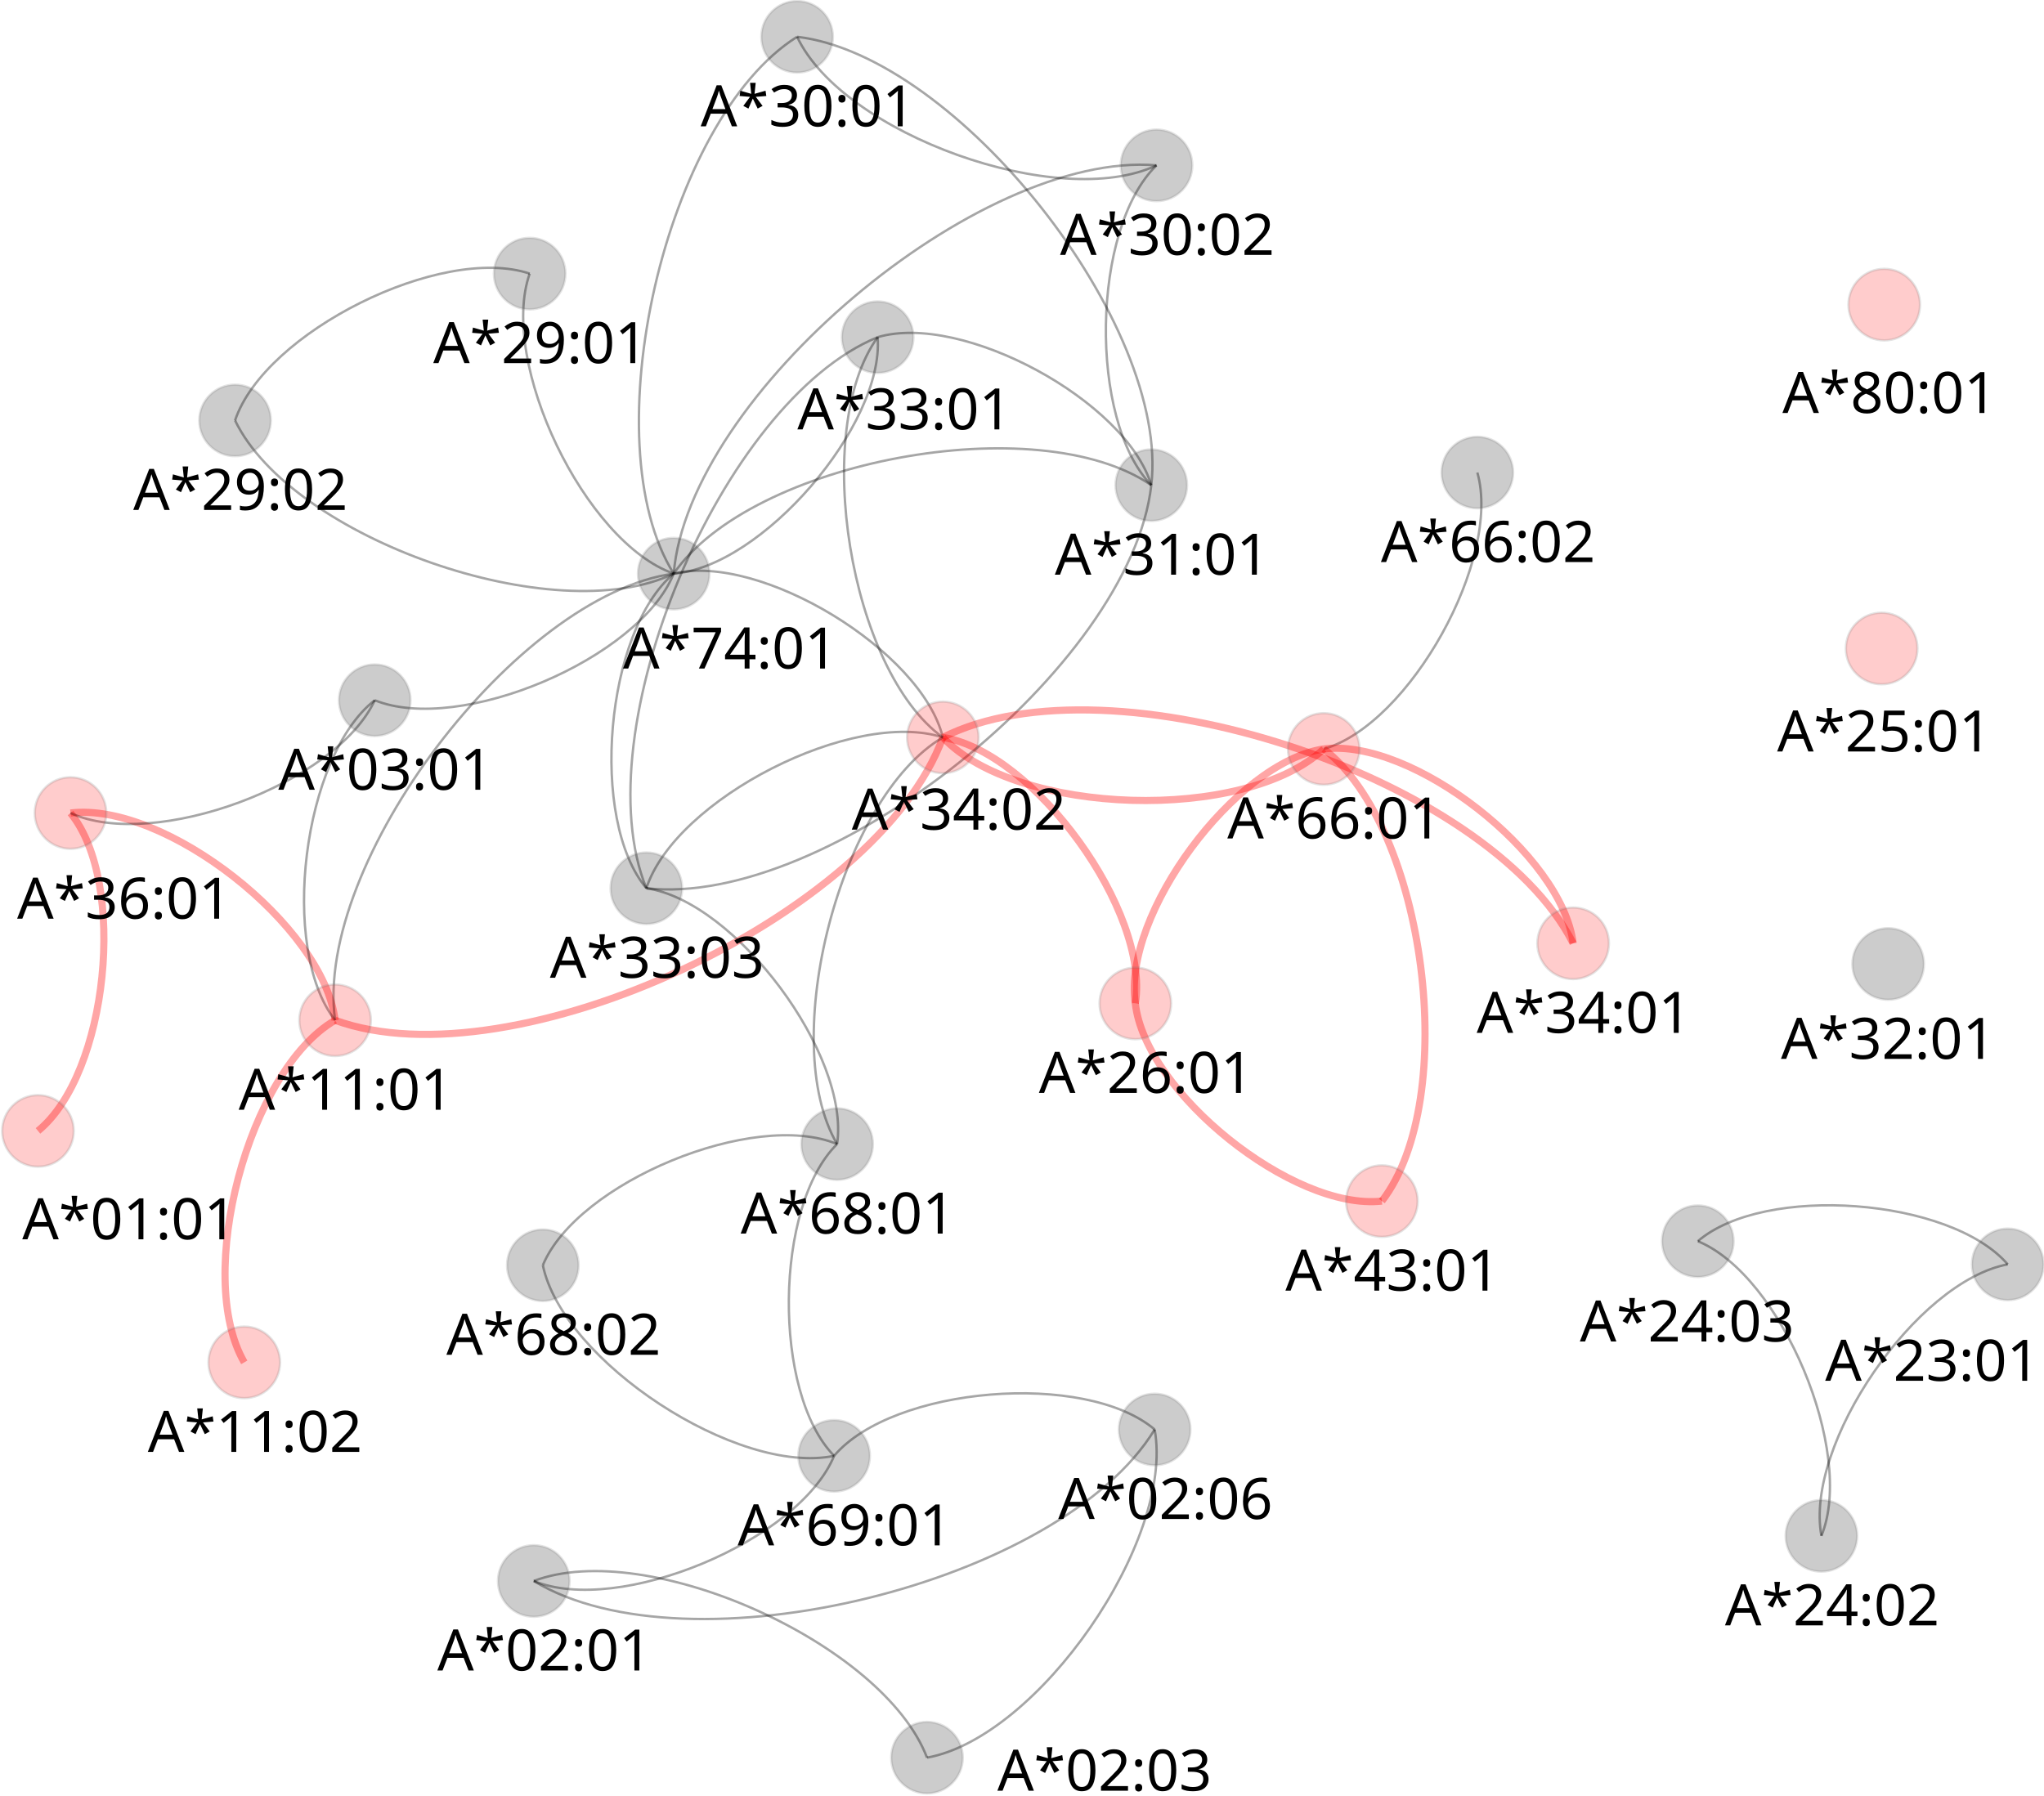
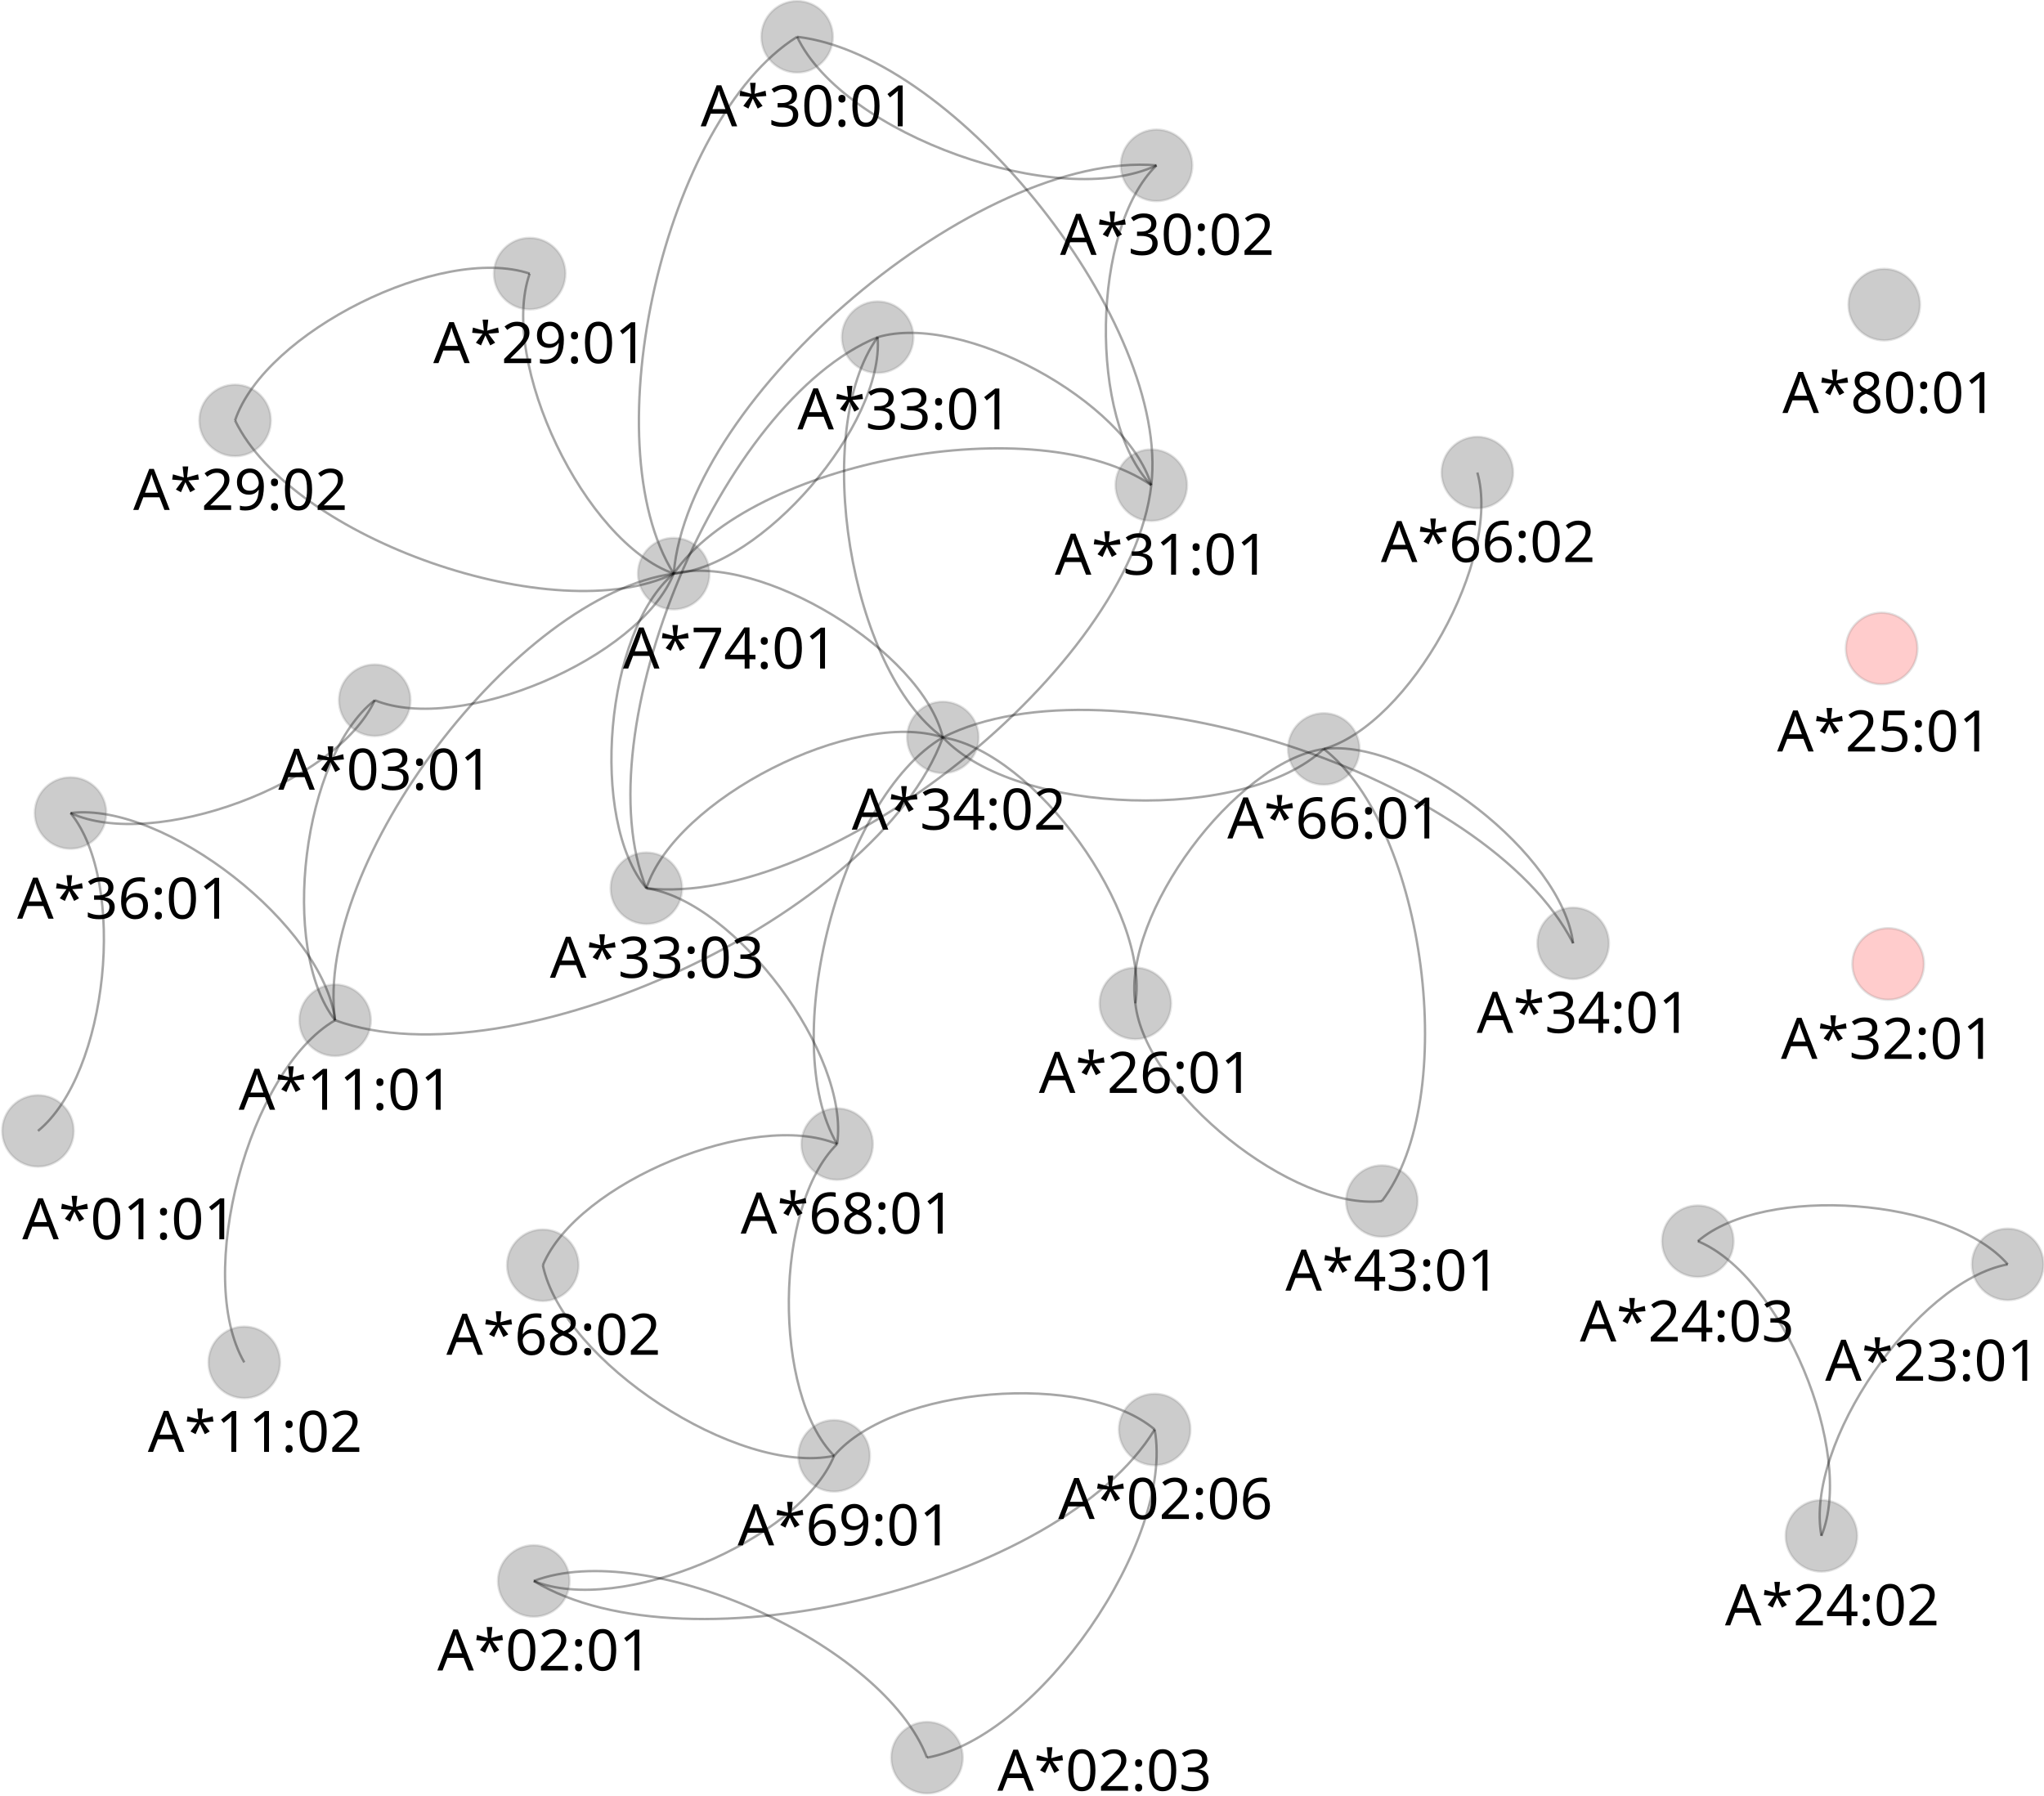
<svg xmlns="http://www.w3.org/2000/svg" contentScriptType="text/ecmascript" width="857.0" zoomAndPan="magnify" contentStyleType="text/css" viewBox="-389 -380 857 753" height="753.0" preserveAspectRatio="xMidYMid meet" version="1.1" id="svg221">
  <defs id="defs225" />
  <g id="edges">
    <path fill="none" stroke-width="1.0" d="M -290.444,-203.701 C -278.05,-240.718 -203.933,-277.654 -166.915,-265.26" class="id_A*29:02 id_A*29:01" stroke-opacity="0.349" stroke="#000000" id="path2" />
    <path fill="none" stroke-width="1.0" d="M 95.122,219.44 C 55.762,284.209 -100.43,322.323 -165.199,282.963" class="id_A*02:06 id_A*02:01" stroke-opacity="0.349" stroke="#000000" id="path4" />
    <path fill="none" stroke-width="1.0" d="M -165.199,282.963 C -117.407,264.807 -18.483,309.261 -0.326,357.053" class="id_A*02:01 id_A*02:03" stroke-opacity="0.349" stroke="#000000" id="path6" />
    <path fill="none" stroke-width="1.0" d="M 322.862,140.489 C 357.934,154.835 389.023,228.963 374.677,264.035" class="id_A*24:03 id_A*24:02" stroke-opacity="0.349" stroke="#000000" id="path8" />
    <path fill="none" stroke-width="1.0" d="M 95.903,-310.665 C 54.984,-291.308 -35.431,-323.65 -54.789,-364.569" class="id_A*30:02 id_A*30:01" stroke-opacity="0.349" stroke="#000000" id="path10" />
    <path fill="none" stroke-width="1.0" d="M 95.122,219.44 C 103.555,266.053 46.286,348.62 -0.326,357.053" class="id_A*02:06 id_A*02:03" stroke-opacity="0.349" stroke="#000000" id="path12" />
    <path fill="none" stroke-width="1.0" d="M -117.994,-7.525 C -144.815,-73.136 -86.63,-211.784 -21.019,-238.604" class="id_A*33:03 id_A*33:01" stroke-opacity="0.349" stroke="#000000" id="path14" />
    <path fill="none" stroke-width="1.0" d="M -54.789,-364.569 C 12.514,-356.665 101.612,-243.856 93.708,-176.553" class="id_A*30:01 id_A*31:01" stroke-opacity="0.349" stroke="#000000" id="path16" />
    <path fill="none" stroke-width="1.0" d="M -39.277,230.485 C -65.172,204.086 -64.416,125.647 -38.018,99.752" class="id_A*69:01 id_A*68:01" stroke-opacity="0.349" stroke="#000000" id="path18" />
    <path fill="none" stroke-width="1.0" d="M -117.994,-7.525 C -105.782,-45.037 -31.195,-82.987 6.317,-70.775" class="id_A*33:03 id_A*34:02" stroke-opacity="0.349" stroke="#000000" id="path20" />
    <path fill="none" stroke-width="1.0" d="M 93.708,-176.553 C 67.325,-203.815 68.641,-284.282 95.903,-310.665" class="id_A*31:01 id_A*30:02" stroke-opacity="0.349" stroke="#000000" id="path22" />
-     <path fill="none" stroke-width="3.0" d="M 87.02,40.76 C 81.479,3.621 128.877,-60.398 166.016,-65.938" class="id_A*26:01 id_A*66:01" stroke-opacity="0.349" stroke="#FF0000" id="path24" />
+     <path fill="none" stroke-width="1.0" d="M 87.02,40.76 C 81.479,3.621 128.877,-60.398 166.016,-65.938" class="id_A*26:01 id_A*66:01" stroke-opacity="0.349" stroke="#000000" id="path24" />
    <path fill="none" stroke-width="1.0" d="M -39.277,230.485 C -79.686,238.925 -152.961,190.971 -161.401,150.562" class="id_A*69:01 id_A*68:02" stroke-opacity="0.349" stroke="#000000" id="path26" />
    <path fill="none" stroke-width="1.0" d="M 374.677,264.035 C 367.532,225.644 414.401,157.341 452.792,150.197" class="id_A*24:02 id_A*23:01" stroke-opacity="0.349" stroke="#000000" id="path28" />
    <path fill="none" stroke-width="1.0" d="M -117.994,-7.525 C -142.087,-36.205 -135.206,-115.364 -106.527,-139.456" class="id_A*33:03 id_A*74:01" stroke-opacity="0.349" stroke="#000000" id="path30" />
    <path fill="none" stroke-width="1.0" d="M -161.401,150.562 C -146.886,115.723 -72.857,85.237 -38.018,99.752" class="id_A*68:02 id_A*68:01" stroke-opacity="0.349" stroke="#000000" id="path32" />
-     <path fill="none" stroke-width="3.0" d="M 190.387,123.669 C 153.131,127.761 91.111,78.015 87.02,40.76" class="id_A*43:01 id_A*26:01" stroke-opacity="0.349" stroke="#FF0000" id="path34" />
+     <path fill="none" stroke-width="1.0" d="M 190.387,123.669 C 153.131,127.761 91.111,78.015 87.02,40.76" class="id_A*43:01 id_A*26:01" stroke-opacity="0.349" stroke="#000000" id="path34" />
    <path fill="none" stroke-width="1.0" d="M 6.317,-70.775 C -32.716,-98.874 -49.118,-199.571 -21.019,-238.604" class="id_A*34:02 id_A*33:01" stroke-opacity="0.349" stroke="#000000" id="path36" />
    <path fill="none" stroke-width="1.0" d="M 322.862,140.489 C 350.789,116.444 428.747,122.269 452.792,150.197" class="id_A*24:03 id_A*23:01" stroke-opacity="0.349" stroke="#000000" id="path38" />
    <path fill="none" stroke-width="1.0" d="M -106.527,-139.456 C -73.899,-186.923 46.242,-209.181 93.708,-176.553" class="id_A*74:01 id_A*31:01" stroke-opacity="0.349" stroke="#000000" id="path40" />
    <path fill="none" stroke-width="1.0" d="M -106.527,-139.456 C -141.202,-194.826 -110.159,-329.894 -54.789,-364.569" class="id_A*74:01 id_A*30:01" stroke-opacity="0.349" stroke="#000000" id="path42" />
    <path fill="none" stroke-width="1.0" d="M -21.019,-238.604 C -18.291,-201.673 -69.595,-142.184 -106.527,-139.456" class="id_A*33:01 id_A*74:01" stroke-opacity="0.349" stroke="#000000" id="path44" />
-     <path fill="none" stroke-width="3.0" d="M -359.429,-39.069 C -319.864,-43.874 -253.308,8.266 -248.503,47.832" class="id_A*36:01 id_A*11:01" stroke-opacity="0.349" stroke="#FF0000" id="path46" />
-     <path fill="none" stroke-width="3.0" d="M -359.429,-39.069 C -335.498,-9.678 -343.686,70.305 -373.077,94.237" class="id_A*36:01 id_A*01:01" stroke-opacity="0.349" stroke="#FF0000" id="path48" />
-     <path fill="none" stroke-width="3.0" d="M 6.317,-70.775 C 44.764,-64.609 93.186,2.312 87.02,40.76" class="id_A*34:02 id_A*26:01" stroke-opacity="0.349" stroke="#FF0000" id="path50" />
+     <path fill="none" stroke-width="1.0" d="M -359.429,-39.069 C -319.864,-43.874 -253.308,8.266 -248.503,47.832" class="id_A*36:01 id_A*11:01" stroke-opacity="0.349" stroke="#000000" id="path46" />
+     <path fill="none" stroke-width="1.0" d="M -359.429,-39.069 C -335.498,-9.678 -343.686,70.305 -373.077,94.237" class="id_A*36:01 id_A*01:01" stroke-opacity="0.349" stroke="#000000" id="path48" />
+     <path fill="none" stroke-width="1.0" d="M 6.317,-70.775 C 44.764,-64.609 93.186,2.312 87.02,40.76" class="id_A*34:02 id_A*26:01" stroke-opacity="0.349" stroke="#000000" id="path50" />
    <path fill="none" stroke-width="1.0" d="M 230.414,-181.847 C 240.716,-145.786 202.077,-76.241 166.016,-65.938" class="id_A*66:02 id_A*66:01" stroke-opacity="0.349" stroke="#000000" id="path52" />
    <path fill="none" stroke-width="1.0" d="M -248.503,47.832 C -257.565,-18.021 -172.379,-130.394 -106.527,-139.456" class="id_A*11:01 id_A*74:01" stroke-opacity="0.349" stroke="#000000" id="path54" />
    <path fill="none" stroke-width="1.0" d="M -106.527,-139.456 C -156.159,-115.522 -266.509,-154.068 -290.444,-203.701" class="id_A*74:01 id_A*29:02" stroke-opacity="0.349" stroke="#000000" id="path56" />
    <path fill="none" stroke-width="1.0" d="M -106.527,-139.456 C -70.222,-148.289 -2.515,-107.08 6.317,-70.775" class="id_A*74:01 id_A*34:02" stroke-opacity="0.349" stroke="#000000" id="path58" />
    <path fill="none" stroke-width="1.0" d="M -106.527,-139.456 C -143.765,-152.539 -179.998,-228.022 -166.915,-265.26" class="id_A*74:01 id_A*29:01" stroke-opacity="0.349" stroke="#000000" id="path60" />
    <path fill="none" stroke-width="1.0" d="M -106.527,-139.456 C -100.282,-214.184 21.175,-316.909 95.903,-310.665" class="id_A*74:01 id_A*30:02" stroke-opacity="0.349" stroke="#000000" id="path62" />
    <path fill="none" stroke-width="1.0" d="M -106.527,-139.456 C -120.978,-103.766 -196.191,-71.909 -231.881,-86.361" class="id_A*74:01 id_A*03:01" stroke-opacity="0.349" stroke="#000000" id="path64" />
    <path fill="none" stroke-width="1.0" d="M -39.277,230.485 C -14.606,201.396 66.033,194.77 95.122,219.44" class="id_A*69:01 id_A*02:06" stroke-opacity="0.349" stroke="#000000" id="path66" />
    <path fill="none" stroke-width="1.0" d="M -231.881,-86.361 C -247.932,-51.393 -324.461,-23.017 -359.429,-39.069" class="id_A*03:01 id_A*36:01" stroke-opacity="0.349" stroke="#000000" id="path68" />
    <path fill="none" stroke-width="1.0" d="M 93.708,-176.553 C 85.174,-100.407 -41.848,1.01 -117.994,-7.525" class="id_A*31:01 id_A*33:03" stroke-opacity="0.349" stroke="#000000" id="path70" />
    <path fill="none" stroke-width="1.0" d="M -117.994,-7.525 C -80.543,-2.065 -32.558,62.302 -38.018,99.752" class="id_A*33:03 id_A*68:01" stroke-opacity="0.349" stroke="#000000" id="path72" />
    <path fill="none" stroke-width="1.0" d="M -248.503,47.832 C -272.017,17.669 -262.044,-62.847 -231.881,-86.361" class="id_A*11:01 id_A*03:01" stroke-opacity="0.349" stroke="#000000" id="path74" />
-     <path fill="none" stroke-width="3.0" d="M 6.317,-70.775 C -20.926,3.91 -173.818,75.074 -248.503,47.832" class="id_A*34:02 id_A*11:01" stroke-opacity="0.349" stroke="#FF0000" id="path76" />
+     <path fill="none" stroke-width="1.0" d="M 6.317,-70.775 C -20.926,3.91 -173.818,75.074 -248.503,47.832" class="id_A*34:02 id_A*11:01" stroke-opacity="0.349" stroke="#000000" id="path76" />
    <path fill="none" stroke-width="1.0" d="M -21.019,-238.604 C 14.337,-249.14 83.173,-211.909 93.708,-176.553" class="id_A*33:01 id_A*31:01" stroke-opacity="0.349" stroke="#000000" id="path78" />
-     <path fill="none" stroke-width="3.0" d="M 166.016,-65.938 C 203.231,-70.55 265.969,-21.645 270.58,15.57" class="id_A*66:01 id_A*34:01" stroke-opacity="0.349" stroke="#FF0000" id="path80" />
+     <path fill="none" stroke-width="1.0" d="M 166.016,-65.938 C 203.231,-70.55 265.969,-21.645 270.58,15.57" class="id_A*66:01 id_A*34:01" stroke-opacity="0.349" stroke="#000000" id="path80" />
    <path fill="none" stroke-width="1.0" d="M -38.018,99.752 C -63.256,56.78 -36.655,-45.537 6.317,-70.775" class="id_A*68:01 id_A*34:02" stroke-opacity="0.349" stroke="#000000" id="path82" />
-     <path fill="none" stroke-width="3.0" d="M 166.016,-65.938 C 133.109,-34.966 37.29,-37.868 6.317,-70.775" class="id_A*66:01 id_A*34:02" stroke-opacity="0.349" stroke="#FF0000" id="path84" />
+     <path fill="none" stroke-width="1.0" d="M 166.016,-65.938 C 133.109,-34.966 37.29,-37.868 6.317,-70.775" class="id_A*66:01 id_A*34:02" stroke-opacity="0.349" stroke="#000000" id="path84" />
    <path fill="none" stroke-width="1.0" d="M -39.277,230.485 C -53.966,266.165 -129.519,297.652 -165.199,282.963" class="id_A*69:01 id_A*02:01" stroke-opacity="0.349" stroke="#000000" id="path86" />
-     <path fill="none" stroke-width="3.0" d="M -286.58,191.291 C -307.657,154.984 -284.81,68.908 -248.503,47.832" class="id_A*11:02 id_A*11:01" stroke-opacity="0.349" stroke="#FF0000" id="path88" />
-     <path fill="none" stroke-width="3.0" d="M 166.016,-65.938 C 208.812,-32.891 223.434,80.874 190.387,123.669" class="id_A*66:01 id_A*43:01" stroke-opacity="0.349" stroke="#FF0000" id="path90" />
-     <path fill="none" stroke-width="3.0" d="M 6.317,-70.775 C 76.439,-106.359 234.996,-54.552 270.58,15.57" class="id_A*34:02 id_A*34:01" stroke-opacity="0.349" stroke="#FF0000" id="path92" />
+     <path fill="none" stroke-width="1.0" d="M -286.58,191.291 C -307.657,154.984 -284.81,68.908 -248.503,47.832" class="id_A*11:02 id_A*11:01" stroke-opacity="0.349" stroke="#000000" id="path88" />
+     <path fill="none" stroke-width="1.0" d="M 166.016,-65.938 C 208.812,-32.891 223.434,80.874 190.387,123.669" class="id_A*66:01 id_A*43:01" stroke-opacity="0.349" stroke="#000000" id="path90" />
+     <path fill="none" stroke-width="1.0" d="M 6.317,-70.775 C 76.439,-106.359 234.996,-54.552 270.58,15.57" class="id_A*34:02 id_A*34:01" stroke-opacity="0.349" stroke="#000000" id="path92" />
  </g>
  <g id="nodes">
-     <circle r="15.0" cx="-373.077" class="id_A*01:01" cy="94.237" id="circle95" stroke-opacity="0.2" stroke-width="1.0" stroke="#737373" fill-opacity="0.2" fill="#FF0000" />
+     <circle r="15.0" cx="-373.077" class="id_A*01:01" cy="94.237" id="circle95" stroke-opacity="0.2" stroke-width="1.0" stroke="#737373" fill-opacity="0.2" fill="#000000" />
    <circle r="15.0" cx="-165.199" class="id_A*02:01" cy="282.963" id="circle97" stroke-opacity="0.2" stroke-width="1.0" stroke="#737373" fill-opacity="0.2" fill="#000000" />
    <circle r="15.0" cx="-0.326" class="id_A*02:03" cy="357.053" id="circle99" stroke-opacity="0.2" stroke-width="1.0" stroke="#737373" fill-opacity="0.2" fill="#000000" />
    <circle r="15.0" cx="95.122" class="id_A*02:06" cy="219.44" id="circle101" stroke-opacity="0.2" stroke-width="1.0" stroke="#737373" fill-opacity="0.2" fill="#000000" />
    <circle r="15.0" cx="-231.881" class="id_A*03:01" cy="-86.361" id="circle103" stroke-opacity="0.2" stroke-width="1.0" stroke="#737373" fill-opacity="0.2" fill="#000000" />
-     <circle r="15.0" cx="-248.503" class="id_A*11:01" cy="47.832" id="circle105" stroke-opacity="0.2" stroke-width="1.0" stroke="#737373" fill-opacity="0.2" fill="#FF0000" />
-     <circle r="15.0" cx="-286.58" class="id_A*11:02" cy="191.291" id="circle107" stroke-opacity="0.2" stroke-width="1.0" stroke="#737373" fill-opacity="0.2" fill="#FF0000" />
+     <circle r="15.0" cx="-248.503" class="id_A*11:01" cy="47.832" id="circle105" stroke-opacity="0.2" stroke-width="1.0" stroke="#737373" fill-opacity="0.2" fill="#000000" />
+     <circle r="15.0" cx="-286.58" class="id_A*11:02" cy="191.291" id="circle107" stroke-opacity="0.2" stroke-width="1.0" stroke="#737373" fill-opacity="0.2" fill="#000000" />
    <circle r="15.0" cx="452.792" class="id_A*23:01" cy="150.197" id="circle109" stroke-opacity="0.2" stroke-width="1.0" stroke="#737373" fill-opacity="0.2" fill="#000000" />
    <circle r="15.0" cx="374.677" class="id_A*24:02" cy="264.035" id="circle111" stroke-opacity="0.2" stroke-width="1.0" stroke="#737373" fill-opacity="0.2" fill="#000000" />
    <circle r="15.0" cx="322.862" class="id_A*24:03" cy="140.489" id="circle113" stroke-opacity="0.2" stroke-width="1.0" stroke="#737373" fill-opacity="0.2" fill="#000000" />
    <circle r="15" cx="399.936" class="id_A*25:01" cy="-108.064" id="circle115" style="fill:#FF0000;fill-opacity:0.2;stroke:#737373;stroke-width:1;stroke-opacity:0.2" />
-     <circle r="15.0" cx="87.02" class="id_A*26:01" cy="40.76" id="circle117" stroke-opacity="0.2" stroke-width="1.0" stroke="#737373" fill-opacity="0.2" fill="#FF0000" />
+     <circle r="15.0" cx="87.02" class="id_A*26:01" cy="40.76" id="circle117" stroke-opacity="0.2" stroke-width="1.0" stroke="#737373" fill-opacity="0.2" fill="#000000" />
    <circle r="15.0" cx="-166.915" class="id_A*29:01" cy="-265.26" id="circle119" stroke-opacity="0.2" stroke-width="1.0" stroke="#737373" fill-opacity="0.2" fill="#000000" />
    <circle r="15.0" cx="-290.444" class="id_A*29:02" cy="-203.701" id="circle121" stroke-opacity="0.2" stroke-width="1.0" stroke="#737373" fill-opacity="0.2" fill="#000000" />
    <circle r="15.0" cx="-54.789" class="id_A*30:01" cy="-364.569" id="circle123" stroke-opacity="0.2" stroke-width="1.0" stroke="#737373" fill-opacity="0.2" fill="#000000" />
    <circle r="15.0" cx="95.903" class="id_A*30:02" cy="-310.665" id="circle125" stroke-opacity="0.2" stroke-width="1.0" stroke="#737373" fill-opacity="0.2" fill="#000000" />
    <circle r="15.0" cx="93.708" class="id_A*31:01" cy="-176.553" id="circle127" stroke-opacity="0.2" stroke-width="1.0" stroke="#737373" fill-opacity="0.2" fill="#000000" />
-     <circle r="15.0" cx="402.666" class="id_A*32:01" cy="24.224" id="circle129" stroke-opacity="0.2" stroke-width="1.0" stroke="#737373" fill-opacity="0.2" fill="#000000" />
+     <circle r="15.0" cx="402.666" class="id_A*32:01" cy="24.224" id="circle129" stroke-opacity="0.2" stroke-width="1.0" stroke="#737373" fill-opacity="0.2" fill="#FF0000" />
    <circle r="15.0" cx="-21.019" class="id_A*33:01" cy="-238.604" id="circle131" stroke-opacity="0.2" stroke-width="1.0" stroke="#737373" fill-opacity="0.2" fill="#000000" />
-     <circle r="15.0" cx="270.58" class="id_A*34:01" cy="15.57" id="circle133" stroke-opacity="0.2" stroke-width="1.0" stroke="#737373" fill-opacity="0.2" fill="#FF0000" />
-     <circle r="15.0" cx="6.317" class="id_A*34:02" cy="-70.775" id="circle135" stroke-opacity="0.2" stroke-width="1.0" stroke="#737373" fill-opacity="0.2" fill="#FF0000" />
-     <circle r="15.0" cx="-359.429" class="id_A*36:01" cy="-39.069" id="circle137" stroke-opacity="0.2" stroke-width="1.0" stroke="#737373" fill-opacity="0.2" fill="#FF0000" />
-     <circle r="15.0" cx="190.387" class="id_A*43:01" cy="123.669" id="circle139" stroke-opacity="0.2" stroke-width="1.0" stroke="#737373" fill-opacity="0.2" fill="#FF0000" />
-     <circle r="15.0" cx="166.016" class="id_A*66:01" cy="-65.938" id="circle141" stroke-opacity="0.2" stroke-width="1.0" stroke="#737373" fill-opacity="0.2" fill="#FF0000" />
+     <circle r="15.0" cx="270.58" class="id_A*34:01" cy="15.57" id="circle133" stroke-opacity="0.2" stroke-width="1.0" stroke="#737373" fill-opacity="0.2" fill="#000000" />
+     <circle r="15.0" cx="6.317" class="id_A*34:02" cy="-70.775" id="circle135" stroke-opacity="0.2" stroke-width="1.0" stroke="#737373" fill-opacity="0.2" fill="#000000" />
+     <circle r="15.0" cx="-359.429" class="id_A*36:01" cy="-39.069" id="circle137" stroke-opacity="0.2" stroke-width="1.0" stroke="#737373" fill-opacity="0.2" fill="#000000" />
+     <circle r="15.0" cx="190.387" class="id_A*43:01" cy="123.669" id="circle139" stroke-opacity="0.2" stroke-width="1.0" stroke="#737373" fill-opacity="0.2" fill="#000000" />
+     <circle r="15.0" cx="166.016" class="id_A*66:01" cy="-65.938" id="circle141" stroke-opacity="0.2" stroke-width="1.0" stroke="#737373" fill-opacity="0.2" fill="#000000" />
    <circle r="15.0" cx="230.414" class="id_A*66:02" cy="-181.847" id="circle143" stroke-opacity="0.2" stroke-width="1.0" stroke="#737373" fill-opacity="0.2" fill="#000000" />
    <circle r="15.0" cx="-38.018" class="id_A*68:01" cy="99.752" id="circle145" stroke-opacity="0.2" stroke-width="1.0" stroke="#737373" fill-opacity="0.2" fill="#000000" />
    <circle r="15.0" cx="-161.401" class="id_A*68:02" cy="150.562" id="circle147" stroke-opacity="0.2" stroke-width="1.0" stroke="#737373" fill-opacity="0.2" fill="#000000" />
    <circle r="15.0" cx="-39.277" class="id_A*69:01" cy="230.485" id="circle149" stroke-opacity="0.2" stroke-width="1.0" stroke="#737373" fill-opacity="0.2" fill="#000000" />
    <circle r="15.0" cx="-106.527" class="id_A*74:01" cy="-139.456" id="circle151" stroke-opacity="0.2" stroke-width="1.0" stroke="#737373" fill-opacity="0.2" fill="#000000" />
-     <circle r="15" cx="401.02" class="id_A*80:01" cy="-252.26" id="circle153" style="fill:#FF0000;fill-opacity:0.2;stroke:#737373;stroke-width:1;stroke-opacity:0.2" />
+     <circle r="15" cx="401.02" class="id_A*80:01" cy="-252.26" id="circle153" style="fill:#000000;fill-opacity:0.2;stroke:#737373;stroke-width:1;stroke-opacity:0.2" />
    <circle r="15.0" cx="-117.994" class="id_A*33:03" cy="-7.525" id="circle155" stroke-opacity="0.2" stroke-width="1.0" stroke="#737373" fill-opacity="0.2" fill="#000000" />
  </g>
  <g id="node-labels" transform="translate(4.5123,23.68958)">
    <text font-size="24" x="-339.234" y="106.673" style="font-size:24px;font-family:Dialog;dominant-baseline:central;text-anchor:middle;fill:#000000" class="id_A*01:01" id="text158">A*01:01</text>
    <text font-size="24" x="-165.199" y="287.502" style="font-size:24px;font-family:Dialog;dominant-baseline:central;text-anchor:middle;fill:#000000" class="id_A*02:01" id="text160">A*02:01</text>
    <text font-size="24" x="69.614" y="337.903" style="font-size:24px;font-family:Dialog;dominant-baseline:central;text-anchor:middle;fill:#000000" class="id_A*02:03" id="text162">A*02:03</text>
    <text font-size="24" x="95.122" y="223.979" style="font-size:24px;font-family:Dialog;dominant-baseline:central;text-anchor:middle;fill:#000000" class="id_A*02:06" id="text164">A*02:06</text>
    <text font-size="24" x="-231.881" y="-81.822" style="font-size:24px;font-family:Dialog;dominant-baseline:central;text-anchor:middle;fill:#000000" class="id_A*03:01" id="text166">A*03:01</text>
    <text font-size="24" x="-248.503" y="52.371" style="font-size:24px;font-family:Dialog;dominant-baseline:central;text-anchor:middle;fill:#000000" class="id_A*11:01" id="text168">A*11:01</text>
    <text font-size="24" x="-286.58" y="195.83" style="font-size:24px;font-family:Dialog;dominant-baseline:central;text-anchor:middle;fill:#000000" class="id_A*11:02" id="text170">A*11:02</text>
    <text font-size="24" x="416.694" y="166.017" style="font-size:24px;font-family:Dialog;dominant-baseline:central;text-anchor:middle;fill:#000000" class="id_A*23:01" id="text172">A*23:01</text>
    <text font-size="24" x="374.677" y="268.574" style="font-size:24px;font-family:Dialog;dominant-baseline:central;text-anchor:middle;fill:#000000" class="id_A*24:02" id="text174">A*24:02</text>
    <text font-size="24" x="313.837" y="149.54" style="font-size:24px;font-family:Dialog;dominant-baseline:central;text-anchor:middle;fill:#000000" class="id_A*24:03" id="text176">A*24:03</text>
    <text font-size="24" x="396.552" y="-97.884" style="font-size:24px;font-family:Dialog;dominant-baseline:central;text-anchor:middle;fill:#000000" class="id_A*25:01" id="text178">A*25:01</text>
    <text font-size="24" x="87.02" y="45.299" style="font-size:24px;font-family:Dialog;dominant-baseline:central;text-anchor:middle;fill:#000000" class="id_A*26:01" id="text180">A*26:01</text>
    <text font-size="24" x="-166.915" y="-260.721" style="font-size:24px;font-family:Dialog;dominant-baseline:central;text-anchor:middle;fill:#000000" class="id_A*29:01" id="text182">A*29:01</text>
    <text font-size="24" x="-292.7" y="-199.162" style="font-size:24px;font-family:Dialog;dominant-baseline:central;text-anchor:middle;fill:#000000" class="id_A*29:02" id="text184">A*29:02</text>
    <text font-size="24" x="-54.789" y="-360.03" style="font-size:24px;font-family:Dialog;dominant-baseline:central;text-anchor:middle;fill:#000000" class="id_A*30:01" id="text186">A*30:01</text>
    <text font-size="24" x="95.903" y="-306.126" style="font-size:24px;font-family:Dialog;dominant-baseline:central;text-anchor:middle;fill:#000000" class="id_A*30:02" id="text188">A*30:02</text>
    <text font-size="24" x="93.708" y="-172.014" style="font-size:24px;font-family:Dialog;dominant-baseline:central;text-anchor:middle;fill:#000000" class="id_A*31:01" id="text190">A*31:01</text>
    <text font-size="24" x="398.154" y="31.019" style="font-size:24px;font-family:Dialog;dominant-baseline:central;text-anchor:middle;fill:#000000" class="id_A*32:01" id="text192">A*32:01</text>
    <text font-size="24" x="-14.25" y="-232.937" style="font-size:24px;font-family:Dialog;dominant-baseline:central;text-anchor:middle;fill:#000000" class="id_A*33:01" id="text194">A*33:01</text>
    <text font-size="24" x="270.58" y="20.109" style="font-size:24px;font-family:Dialog;dominant-baseline:central;text-anchor:middle;fill:#000000" class="id_A*34:01" id="text196">A*34:01</text>
    <text font-size="24" x="8.573" y="-65.108" style="font-size:24px;font-family:Dialog;dominant-baseline:central;text-anchor:middle;fill:#000000" class="id_A*34:02" id="text198">A*34:02</text>
    <text font-size="24" x="-341.38" y="-27.761" style="font-size:24px;font-family:Dialog;dominant-baseline:central;text-anchor:middle;fill:#000000" class="id_A*36:01" id="text200">A*36:01</text>
    <text font-size="24" x="190.387" y="128.208" style="font-size:24px;font-family:Dialog;dominant-baseline:central;text-anchor:middle;fill:#000000" class="id_A*43:01" id="text202">A*43:01</text>
    <text font-size="24" x="166.016" y="-61.399" style="font-size:24px;font-family:Dialog;dominant-baseline:central;text-anchor:middle;fill:#000000" class="id_A*66:01" id="text204">A*66:01</text>
    <text font-size="24" x="230.414" y="-177.308" style="font-size:24px;font-family:Dialog;dominant-baseline:central;text-anchor:middle;fill:#000000" class="id_A*66:02" id="text206">A*66:02</text>
    <text font-size="24" x="-38.018" y="104.291" style="font-size:24px;font-family:Dialog;dominant-baseline:central;text-anchor:middle;fill:#000000" class="id_A*68:01" id="text208">A*68:01</text>
    <text font-size="24" x="-161.401" y="155.101" style="font-size:24px;font-family:Dialog;dominant-baseline:central;text-anchor:middle;fill:#000000" class="id_A*68:02" id="text210">A*68:02</text>
    <text font-size="24" x="-39.277" y="235.024" style="font-size:24px;font-family:Dialog;dominant-baseline:central;text-anchor:middle;fill:#000000" class="id_A*69:01" id="text212">A*69:01</text>
    <text font-size="24" x="-87.349" y="-132.661" style="font-size:24px;font-family:Dialog;dominant-baseline:central;text-anchor:middle;fill:#000000" class="id_A*74:01" id="text214">A*74:01</text>
    <text font-size="24" x="398.764" y="-239.825" style="font-size:24px;font-family:Dialog;dominant-baseline:central;text-anchor:middle;fill:#000000" class="id_A*80:01" id="text216">A*80:01</text>
    <text font-size="24" x="-117.994" y="-2.986" style="font-size:24px;font-family:Dialog;dominant-baseline:central;text-anchor:middle;fill:#000000" class="id_A*33:03" id="text218">A*33:03</text>
  </g>
</svg>
